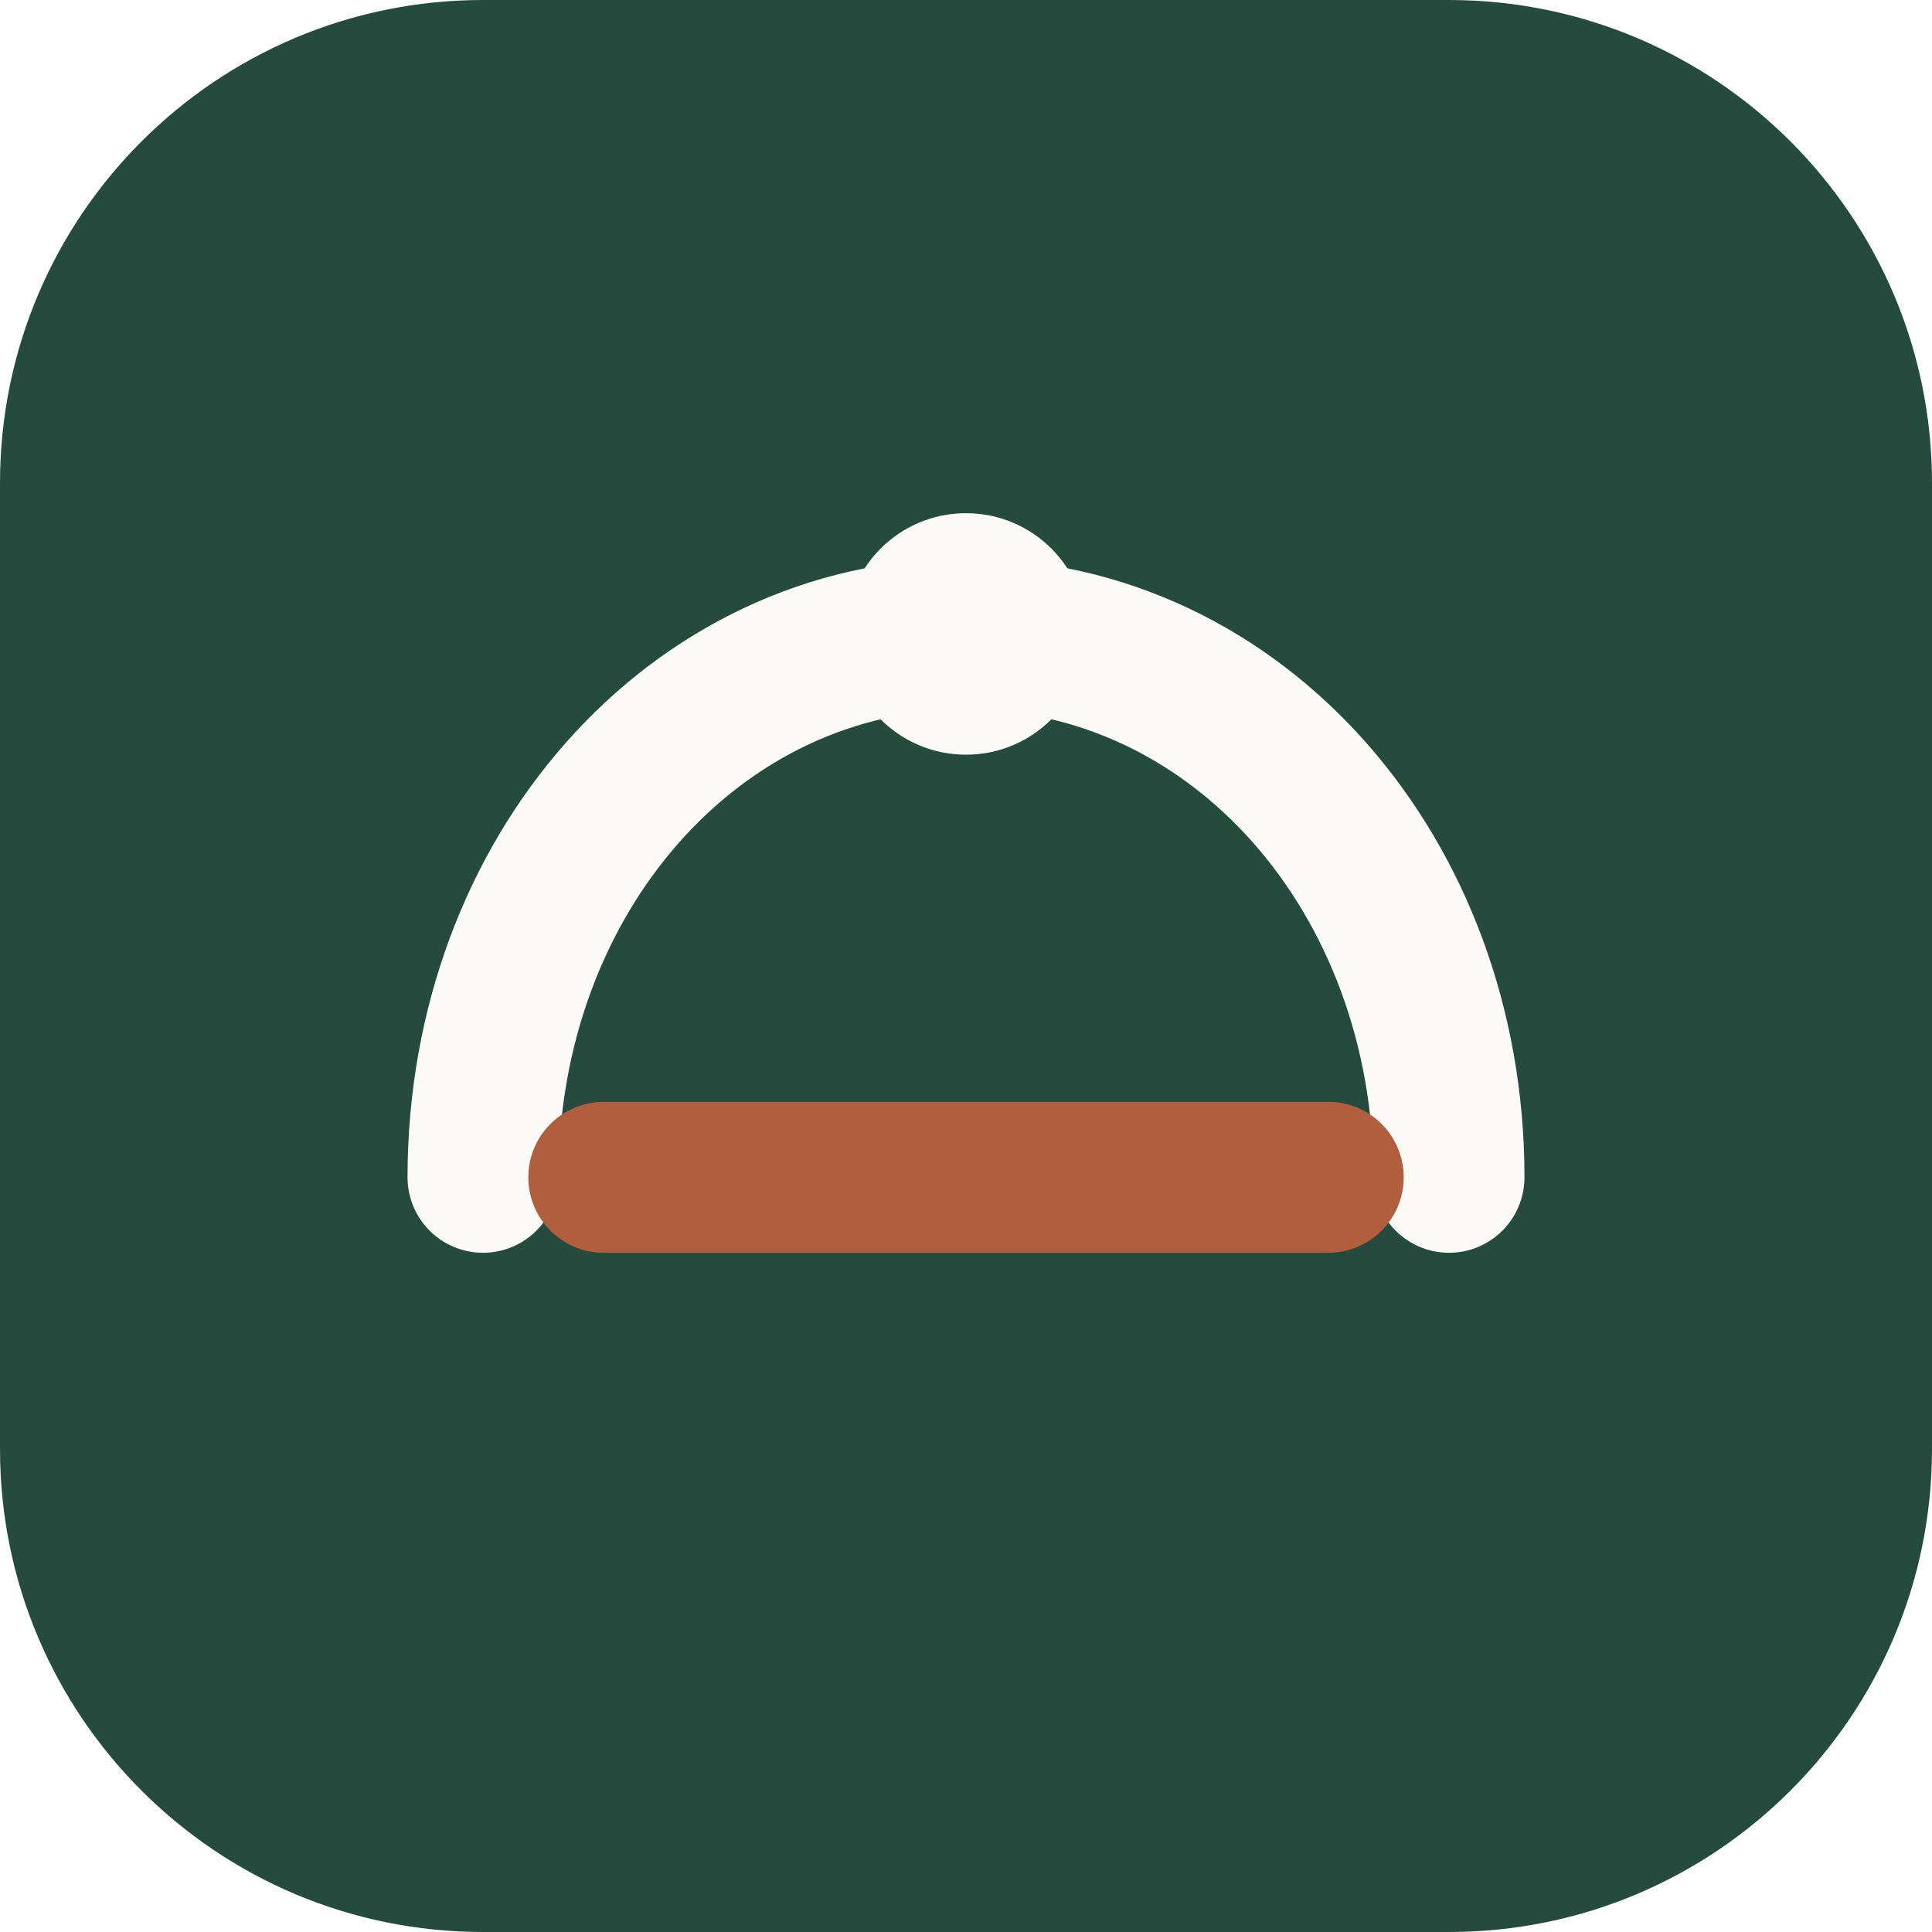
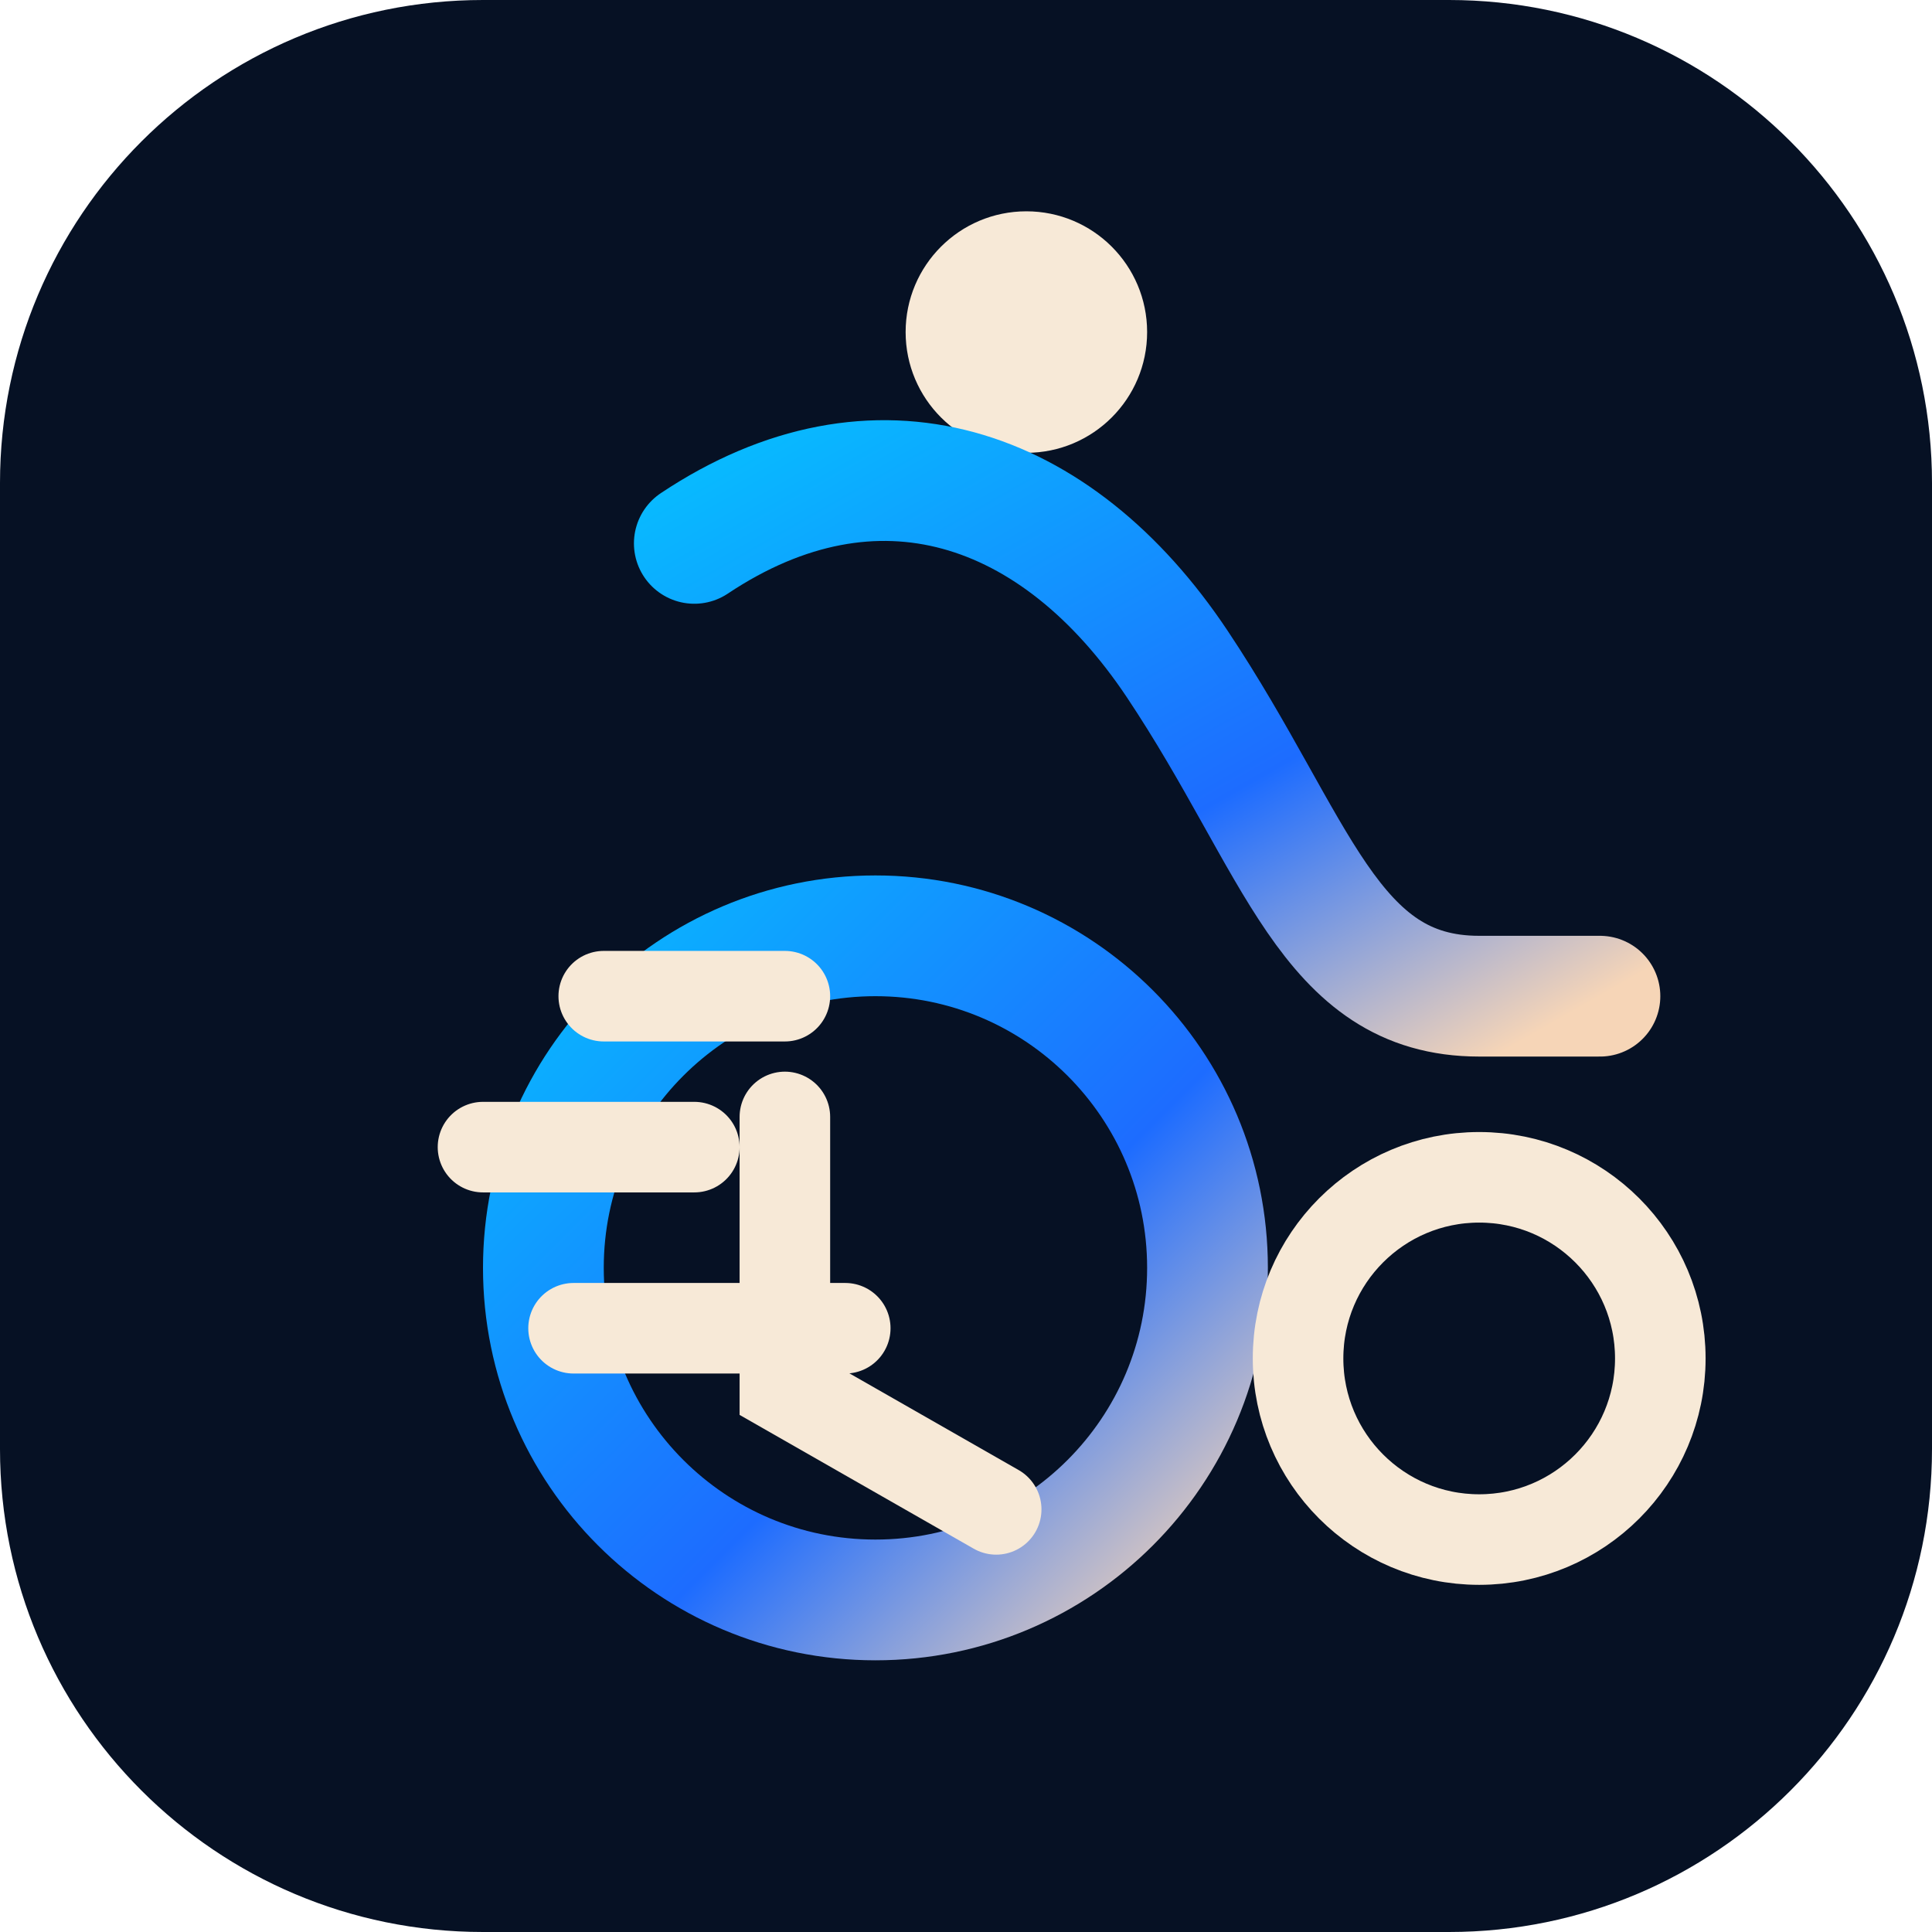
<svg xmlns="http://www.w3.org/2000/svg" viewBox="0 0 64 64">
-   <rect width="64" height="64" rx="16" fill="#254b3f" />
-   <path d="M16 39c0-10 7-18 16-18s16 8 16 18" fill="none" stroke="#fbfaf6" stroke-width="5" stroke-linecap="round" />
-   <path d="M20 39h24" stroke="#b15e3e" stroke-width="5" stroke-linecap="round" />
-   <circle cx="32" cy="21" r="4" fill="#fbfaf6" />
+   <defs>
+     <linearGradient id="g" x1="0" y1="0" x2="1" y2="1">
+       <stop stop-color="#08b9ff" />
+       <stop offset=".6" stop-color="#1d6cff" />
+       <stop offset="1" stop-color="#f6d5b7" />
+     </linearGradient>
+   </defs>
+   <rect width="64" height="64" rx="16" fill="#061124" />
+   <circle cx="34" cy="11" r="4" fill="#f7e9d7" />
+   <path d="M23 18c6-4 12-2 16 4 4 6 5 11 10 11h4" fill="none" stroke="url(#g)" stroke-width="4" stroke-linecap="round" />
+   <circle cx="29" cy="42" r="11" fill="none" stroke="url(#g)" stroke-width="4" />
+   <path d="M26 37v9l7 4M19 44h9M16 38h7M20 33h6" fill="none" stroke="#f7e9d7" stroke-width="3" stroke-linecap="round" />
+   <circle cx="49" cy="45" r="6" fill="none" stroke="#f7e9d7" stroke-width="3" />
</svg>
